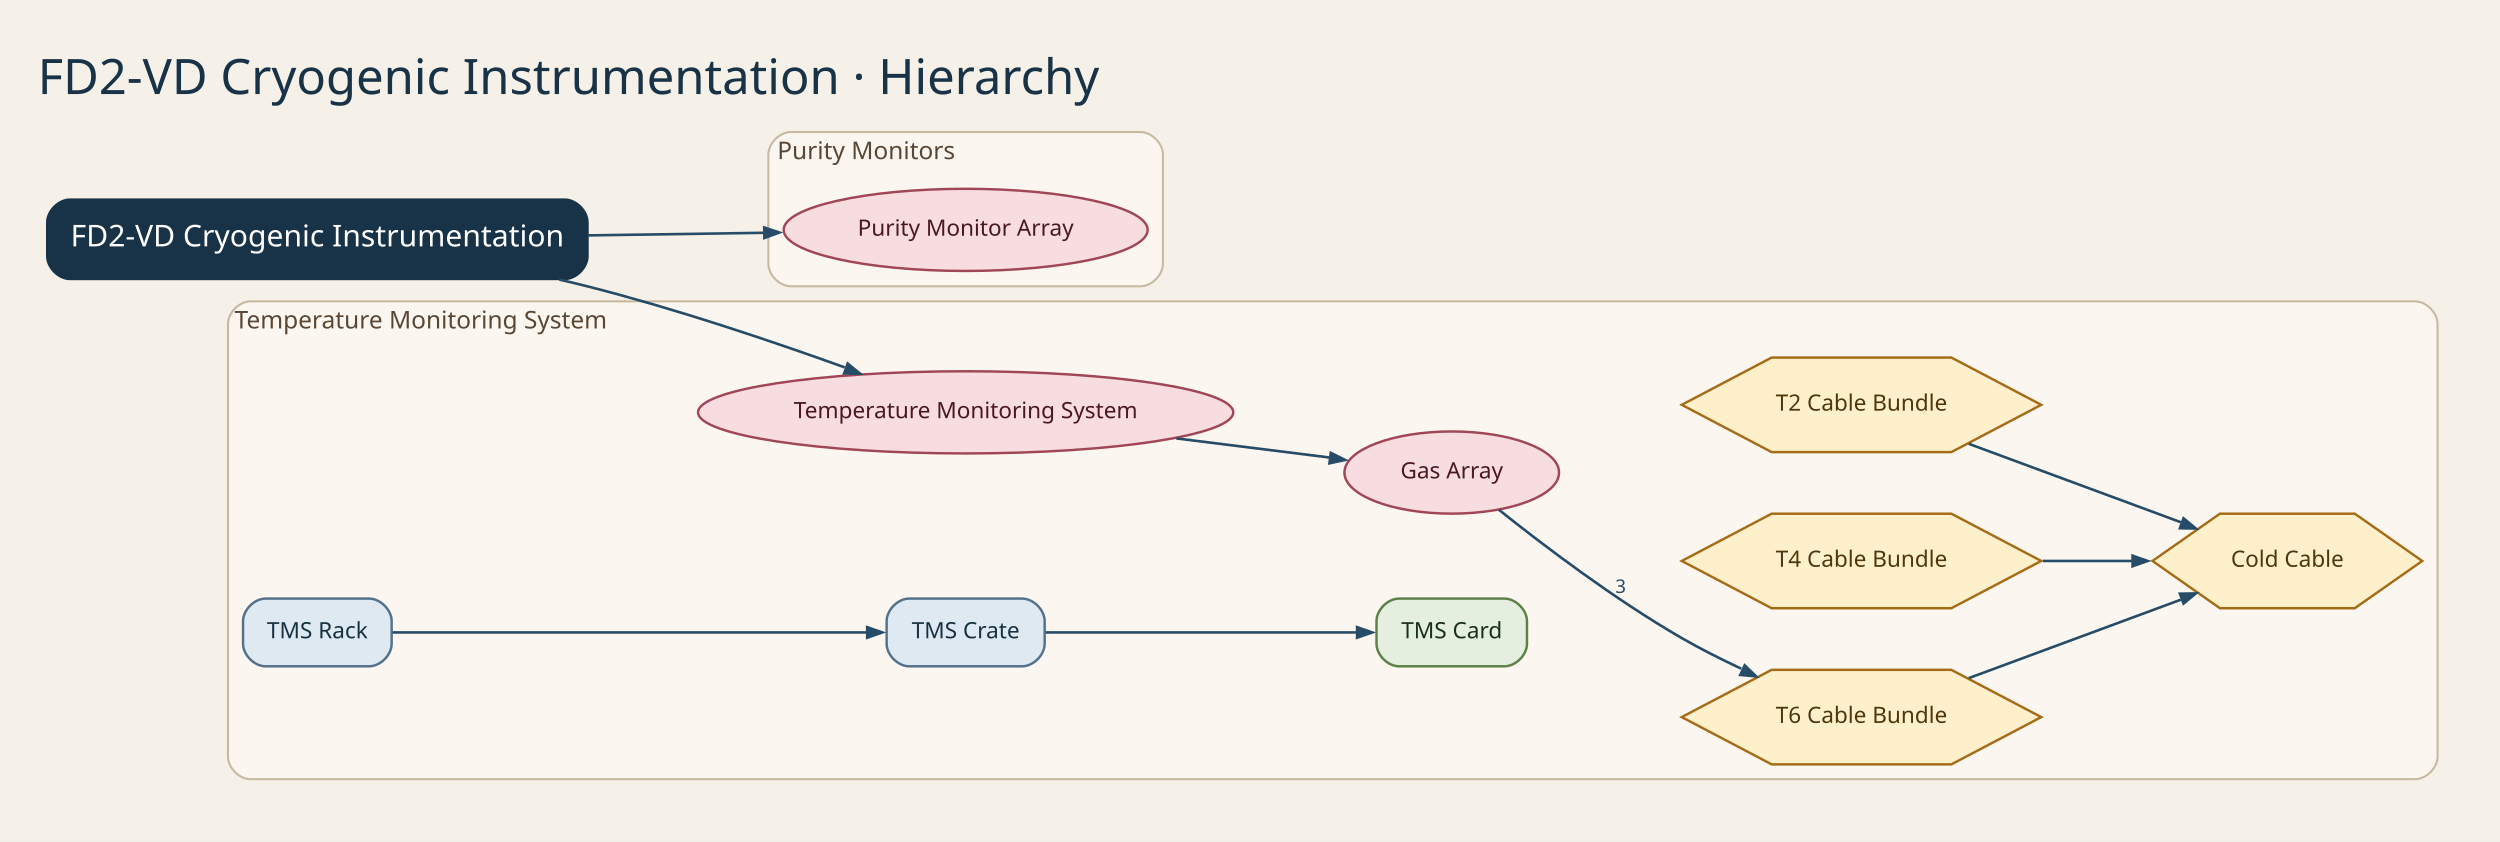
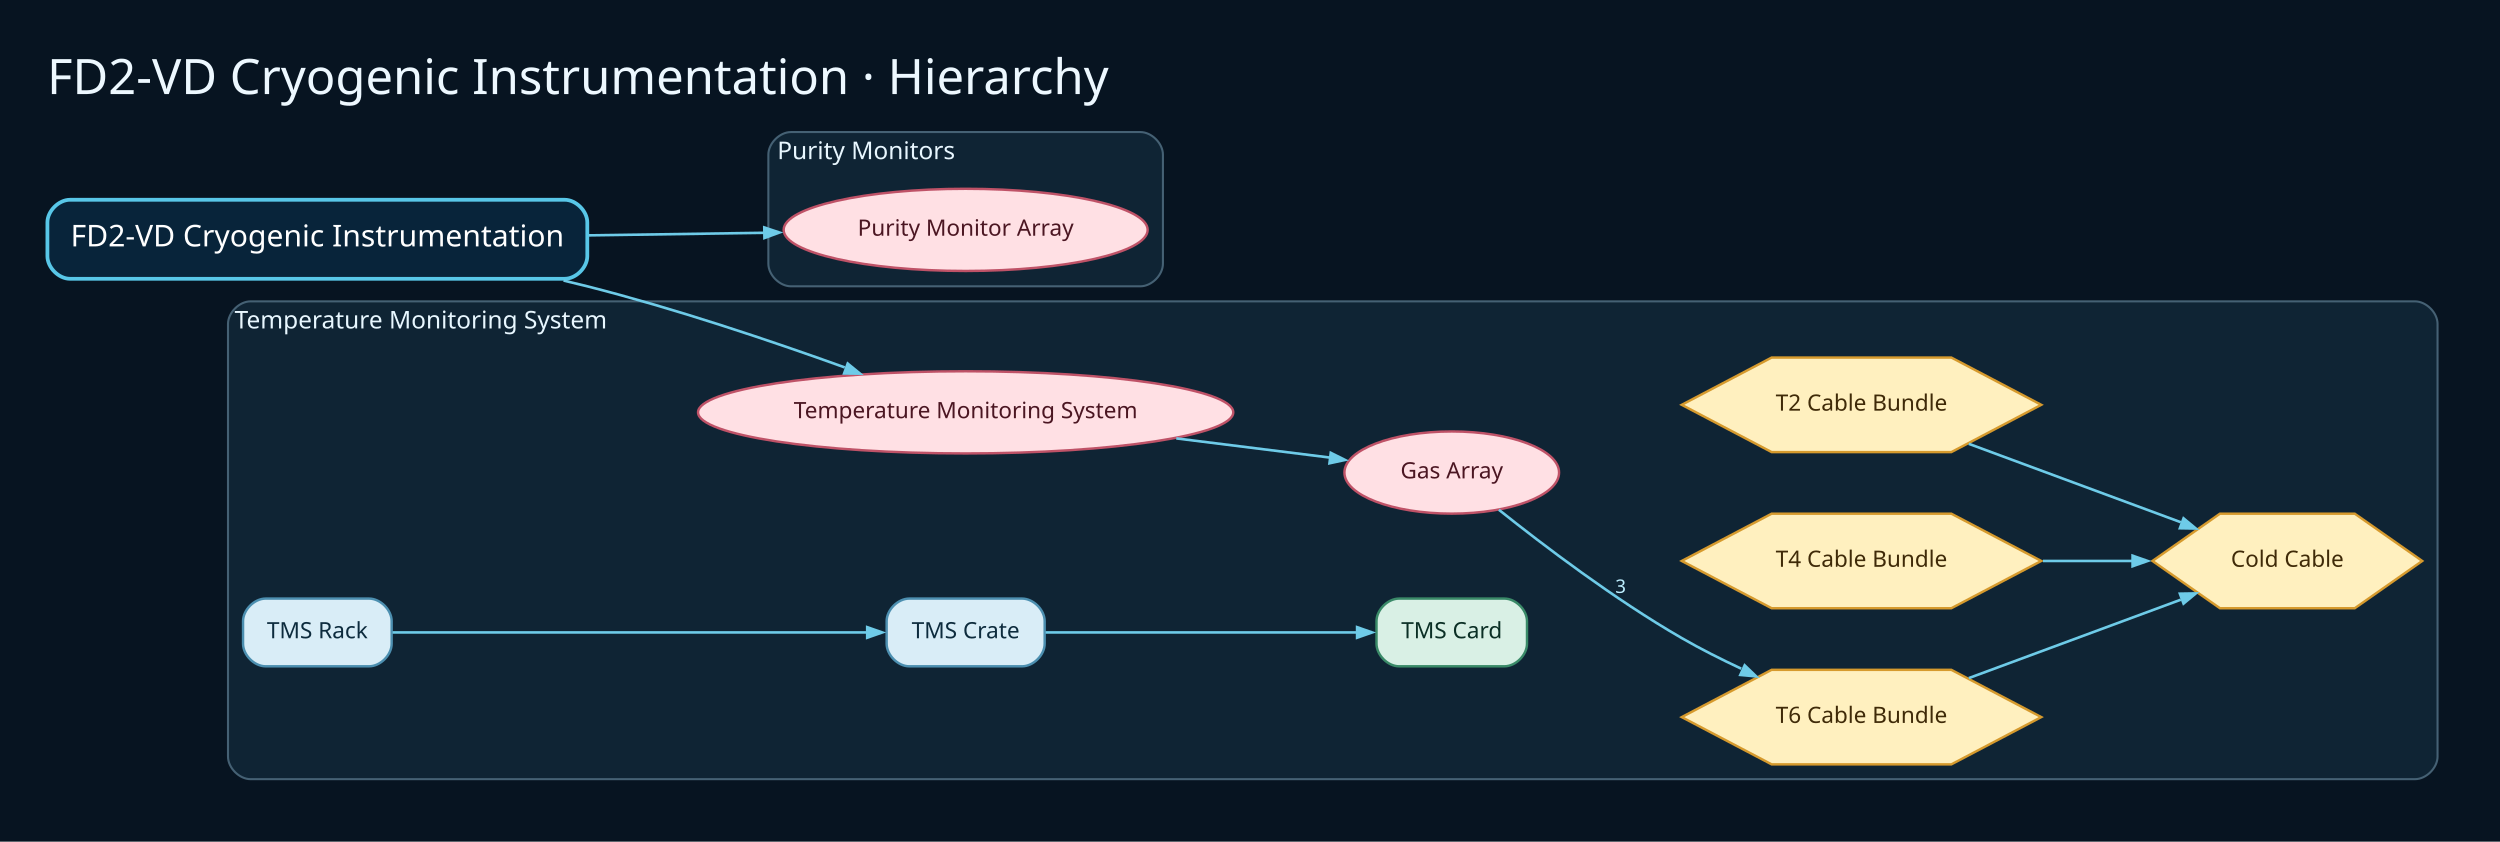
<svg xmlns="http://www.w3.org/2000/svg" xmlns:xlink="http://www.w3.org/1999/xlink" preserveAspectRatio="xMidYMid meet" width="100%" height="100%" viewBox="0.00 0.00 1328.97 447.40">
  <g id="graph0" class="graph" transform="scale(1 1) rotate(0) translate(25.2 422.2)">
-     <polygon fill="#f6f1e8" stroke="none" points="-25.2,25.2 -25.2,-422.2 1303.77,-422.2 1303.77,25.2 -25.2,25.2" />
-     <text text-anchor="middle" x="277" y="-372.2" font-family="Iowan Old Style" font-size="26.00" fill="#183247">FD2-VD Cryogenic Instrumentation · Hierarchy</text>
+     <polygon fill="#071421" stroke="none" points="-25.2,25.2 -25.2,-422.2 1303.77,-422.2 1303.77,25.2 -25.2,25.2" />
+     <text text-anchor="middle" x="282" y="-372.2" font-family="Avenir Next" font-size="26.00" fill="#edf8ff">FD2-VD Cryogenic Instrumentation · Hierarchy</text>
+     <g id="clust1" class="cluster">
+       <g id="a_clust1">
+         <a xlink:href="../explorer.html#object=fd2_vd_ci.purity_monitors" xlink:title="Open Purity Monitors in the interactive explorer" target="_top">
+           <path fill="#0f2434" stroke="#456174" stroke-width="1.1" d="M395.25,-270C395.25,-270 581,-270 581,-270 587,-270 593,-276 593,-282 593,-282 593,-340 593,-340 593,-346 587,-352 581,-352 581,-352 395.25,-352 395.25,-352 389.25,-352 383.25,-346 383.25,-340 383.25,-340 383.25,-282 383.25,-282 383.25,-276 389.25,-270 395.25,-270" />
+           <text text-anchor="middle" x="435.25" y="-337.6" font-family="Avenir Next" font-size="13.00" fill="#e8f7ff">Purity Monitors</text>
+         </a>
+       </g>
+     </g>
    <g id="clust2" class="cluster">
      <g id="a_clust2">
        <a xlink:href="../explorer.html#object=fd2_vd_ci.tms" xlink:title="Open Temperature Monitoring System in the interactive explorer" target="_top">
-           <path fill="#fbf7f0" stroke="#c7b8a1" stroke-width="1.1" d="M108,-8C108,-8 1258.57,-8 1258.57,-8 1264.57,-8 1270.57,-14 1270.57,-20 1270.57,-20 1270.57,-250 1270.57,-250 1270.57,-256 1264.57,-262 1258.57,-262 1258.57,-262 108,-262 108,-262 102,-262 96,-256 96,-250 96,-250 96,-20 96,-20 96,-14 102,-8 108,-8" />
-           <text text-anchor="middle" x="198.5" y="-247.6" font-family="Avenir Next" font-size="13.00" fill="#5a4634">Temperature Monitoring System</text>
-         </a>
-       </g>
-     </g>
-     <g id="clust1" class="cluster">
-       <g id="a_clust1">
-         <a xlink:href="../explorer.html#object=fd2_vd_ci.purity_monitors" xlink:title="Open Purity Monitors in the interactive explorer" target="_top">
-           <path fill="#fbf7f0" stroke="#c7b8a1" stroke-width="1.1" d="M395.25,-270C395.25,-270 581,-270 581,-270 587,-270 593,-276 593,-282 593,-282 593,-340 593,-340 593,-346 587,-352 581,-352 581,-352 395.25,-352 395.25,-352 389.25,-352 383.25,-346 383.25,-340 383.25,-340 383.25,-282 383.25,-282 383.25,-276 389.25,-270 395.25,-270" />
-           <text text-anchor="middle" x="435.25" y="-337.6" font-family="Avenir Next" font-size="13.00" fill="#5a4634">Purity Monitors</text>
+           <path fill="#0f2434" stroke="#456174" stroke-width="1.1" d="M108,-8C108,-8 1258.57,-8 1258.57,-8 1264.57,-8 1270.57,-14 1270.57,-20 1270.57,-20 1270.57,-250 1270.57,-250 1270.57,-256 1264.57,-262 1258.57,-262 1258.57,-262 108,-262 108,-262 102,-262 96,-256 96,-250 96,-250 96,-20 96,-20 96,-14 102,-8 108,-8" />
+           <text text-anchor="middle" x="198.5" y="-247.6" font-family="Avenir Next" font-size="13.00" fill="#e8f7ff">Temperature Monitoring System</text>
        </a>
      </g>
    </g>
    <g id="node1" class="node">
      <g id="a_node1">
        <a xlink:href="../explorer.html#object=fd2_vd_ci" xlink:title="Open FD2-VD Cryogenic Instrumentation in the interactive explorer" target="_top">
-           <path fill="#183247" stroke="#183247" stroke-width="1.5" d="M275,-316C275,-316 12,-316 12,-316 6,-316 0,-310 0,-304 0,-304 0,-286 0,-286 0,-280 6,-274 12,-274 12,-274 275,-274 275,-274 281,-274 287,-280 287,-286 287,-286 287,-304 287,-304 287,-310 281,-316 275,-316" />
+           <path fill="#08243a" stroke="#58c7e8" stroke-width="2" d="M275,-316C275,-316 12,-316 12,-316 6,-316 0,-310 0,-304 0,-304 0,-286 0,-286 0,-280 6,-274 12,-274 12,-274 275,-274 275,-274 281,-274 287,-280 287,-286 287,-286 287,-304 287,-304 287,-310 281,-316 275,-316" />
          <text text-anchor="middle" x="143.5" y="-291.2" font-family="Avenir Next" font-size="16.00" fill="#ffffff">FD2-VD Cryogenic Instrumentation</text>
        </a>
      </g>
    </g>
    <g id="node2" class="node">
      <g id="a_node2">
        <a xlink:href="../explorer.html#object=fd2_vd_ci.prm_array" xlink:title="Open Purity Monitor Array in the interactive explorer" target="_top">
-           <ellipse fill="#f7dde0" stroke="#a14656" stroke-width="1.3" cx="488.13" cy="-300" rx="96.75" ry="21.84" />
-           <text text-anchor="middle" x="488.13" y="-296.9" font-family="Avenir Next" font-size="12.00" fill="#4a1823">Purity Monitor Array</text>
+           <ellipse fill="#ffe0e4" stroke="#bf5267" stroke-width="1.3" cx="488.13" cy="-300" rx="96.75" ry="21.84" />
+           <text text-anchor="middle" x="488.13" y="-296.9" font-family="Avenir Next" font-size="12.00" fill="#4b1622">Purity Monitor Array</text>
        </a>
      </g>
    </g>
    <g id="edge2" class="edge">
      <g id="a_edge2">
        <a xlink:href="../explorer.html#object=relation%3A2" xlink:title="Open contains relation in the interactive explorer" target="_top">
-           <path fill="none" stroke="#274c67" stroke-width="1.4" d="M287.32,-297.08C318.75,-297.54 351.49,-298.02 381.16,-298.45" />
-           <polygon fill="#274c67" stroke="#274c67" stroke-width="1.4" points="381.06,-301.28 389.1,-298.6 381.14,-295.68 381.06,-301.28" />
+           <path fill="none" stroke="#6ecbe8" stroke-width="1.4" d="M287.82,-297.09C319.12,-297.55 351.71,-298.02 381.24,-298.45" />
+           <polygon fill="#6ecbe8" stroke="#6ecbe8" stroke-width="1.4" points="381.09,-301.28 389.13,-298.6 381.17,-295.68 381.09,-301.28" />
        </a>
      </g>
    </g>
    <g id="node11" class="node">
      <g id="a_node11">
        <a xlink:href="../explorer.html#object=fd2_vd_ci.temperature_monitoring_system" xlink:title="Open Temperature Monitoring System in the interactive explorer" target="_top">
-           <ellipse fill="#f7dde0" stroke="#a14656" stroke-width="1.3" cx="488.13" cy="-203" rx="142.26" ry="21.84" />
-           <text text-anchor="middle" x="488.13" y="-199.9" font-family="Avenir Next" font-size="12.00" fill="#4a1823">Temperature Monitoring System</text>
+           <ellipse fill="#ffe0e4" stroke="#bf5267" stroke-width="1.3" cx="488.13" cy="-203" rx="142.26" ry="21.84" />
+           <text text-anchor="middle" x="488.13" y="-199.9" font-family="Avenir Next" font-size="12.00" fill="#4b1622">Temperature Monitoring System</text>
        </a>
      </g>
    </g>
    <g id="edge1" class="edge">
      <g id="a_edge1">
        <a xlink:href="../explorer.html#object=relation%3A1" xlink:title="Open contains relation in the interactive explorer" target="_top">
-           <path fill="none" stroke="#274c67" stroke-width="1.4" d="M272.11,-273.58C277.15,-272.43 282.13,-271.23 287,-270 333.52,-258.2 384.84,-240.93 423.86,-226.88" />
-           <polygon fill="#274c67" stroke="#274c67" stroke-width="1.4" points="425.43,-228.93 432,-223.57 423.52,-223.67 425.43,-228.93" />
+           <path fill="none" stroke="#6ecbe8" stroke-width="1.4" d="M274.38,-273.06C278.64,-272.07 282.86,-271.05 287,-270 333.52,-258.2 384.84,-240.93 423.86,-226.88" />
+           <polygon fill="#6ecbe8" stroke="#6ecbe8" stroke-width="1.4" points="425.43,-228.93 432,-223.57 423.52,-223.67 425.43,-228.93" />
        </a>
      </g>
    </g>
    <g id="node3" class="node">
      <g id="a_node3">
        <a xlink:href="../explorer.html#object=fd2_vd_ci.cold_cable" xlink:title="Open Cold Cable in the interactive explorer" target="_top">
-           <polygon fill="#fff0cc" stroke="#a56b17" stroke-width="1.3" points="1262.42,-124 1226.57,-149.12 1154.87,-149.12 1119.02,-124 1154.87,-98.88 1226.57,-98.88 1262.42,-124" />
-           <text text-anchor="middle" x="1190.72" y="-120.9" font-family="Avenir Next" font-size="12.00" fill="#4f370c">Cold Cable</text>
+           <polygon fill="#fff0bf" stroke="#d69a2d" stroke-width="1.3" points="1262.42,-124 1226.57,-149.12 1154.87,-149.12 1119.02,-124 1154.87,-98.88 1226.57,-98.88 1262.42,-124" />
+           <text text-anchor="middle" x="1190.72" y="-120.9" font-family="Avenir Next" font-size="12.00" fill="#3f2a08">Cold Cable</text>
        </a>
      </g>
    </g>
    <g id="node4" class="node">
      <g id="a_node4">
        <a xlink:href="../explorer.html#object=fd2_vd_ci.gas_array" xlink:title="Open Gas Array in the interactive explorer" target="_top">
-           <ellipse fill="#f7dde0" stroke="#a14656" stroke-width="1.3" cx="746.53" cy="-171" rx="57.05" ry="21.84" />
-           <text text-anchor="middle" x="746.53" y="-167.9" font-family="Avenir Next" font-size="12.00" fill="#4a1823">Gas Array</text>
+           <ellipse fill="#ffe0e4" stroke="#bf5267" stroke-width="1.3" cx="746.53" cy="-171" rx="57.05" ry="21.84" />
+           <text text-anchor="middle" x="746.53" y="-167.9" font-family="Avenir Next" font-size="12.00" fill="#4b1622">Gas Array</text>
        </a>
      </g>
    </g>
    <g id="node7" class="node">
      <g id="a_node7">
        <a xlink:href="../explorer.html#object=fd2_vd_ci.t6_bundle" xlink:title="Open T6 Cable Bundle in the interactive explorer" target="_top">
-           <polygon fill="#fff0cc" stroke="#a56b17" stroke-width="1.3" points="1059.9,-41 1012.12,-66.12 916.56,-66.12 868.78,-41 916.56,-15.88 1012.12,-15.88 1059.9,-41" />
-           <text text-anchor="middle" x="964.34" y="-37.9" font-family="Avenir Next" font-size="12.00" fill="#4f370c">T6 Cable Bundle</text>
+           <polygon fill="#fff0bf" stroke="#d69a2d" stroke-width="1.3" points="1059.9,-41 1012.12,-66.12 916.56,-66.12 868.78,-41 916.56,-15.88 1012.12,-15.88 1059.9,-41" />
+           <text text-anchor="middle" x="964.34" y="-37.9" font-family="Avenir Next" font-size="12.00" fill="#3f2a08">T6 Cable Bundle</text>
        </a>
      </g>
    </g>
    <g id="edge4" class="edge">
      <g id="a_edge4">
        <a xlink:href="../explorer.html#object=relation%3A4" xlink:title="Open contains relation in the interactive explorer" target="_top">
-           <path fill="none" stroke="#274c67" stroke-width="1.4" d="M771.59,-151.21C795.35,-132.24 833.2,-103.53 868.81,-83 878.78,-77.25 889.67,-71.75 900.41,-66.74" />
-           <polygon fill="#274c67" stroke="#274c67" stroke-width="1.4" points="902.26,-68.51 908.37,-62.64 899.93,-63.42 902.26,-68.51" />
+           <path fill="none" stroke="#6ecbe8" stroke-width="1.4" d="M771.59,-151.21C795.35,-132.24 833.2,-103.53 868.81,-83 878.78,-77.25 889.67,-71.75 900.41,-66.74" />
+           <polygon fill="#6ecbe8" stroke="#6ecbe8" stroke-width="1.4" points="902.26,-68.51 908.37,-62.64 899.93,-63.42 902.26,-68.51" />
        </a>
      </g>
      <g id="a_edge4-label">
        <a xlink:href="../explorer.html#object=relation%3A4" xlink:title="3" target="_top">
-           <text text-anchor="middle" x="836.31" y="-107" font-family="Avenir Next" font-size="10.00" fill="#274c67">3</text>
+           <text text-anchor="middle" x="836.31" y="-107" font-family="Avenir Next" font-size="10.00" fill="#bdefff">3</text>
        </a>
      </g>
    </g>
    <g id="node5" class="node">
      <g id="a_node5">
        <a xlink:href="../explorer.html#object=fd2_vd_ci.t2_bundle" xlink:title="Open T2 Cable Bundle in the interactive explorer" target="_top">
-           <polygon fill="#fff0cc" stroke="#a56b17" stroke-width="1.3" points="1059.9,-207 1012.12,-232.12 916.56,-232.12 868.78,-207 916.56,-181.88 1012.12,-181.88 1059.9,-207" />
-           <text text-anchor="middle" x="964.34" y="-203.9" font-family="Avenir Next" font-size="12.00" fill="#4f370c">T2 Cable Bundle</text>
+           <polygon fill="#fff0bf" stroke="#d69a2d" stroke-width="1.3" points="1059.9,-207 1012.12,-232.12 916.56,-232.12 868.78,-207 916.56,-181.88 1012.12,-181.88 1059.9,-207" />
+           <text text-anchor="middle" x="964.34" y="-203.9" font-family="Avenir Next" font-size="12.00" fill="#3f2a08">T2 Cable Bundle</text>
        </a>
      </g>
    </g>
    <g id="edge7" class="edge">
      <g id="a_edge7">
        <a xlink:href="../explorer.html#object=relation%3A7" xlink:title="Open contains relation in the interactive explorer" target="_top">
-           <path fill="none" stroke="#274c67" stroke-width="1.4" d="M1021.38,-186.27C1055.82,-173.53 1099.76,-157.28 1134.12,-144.57" />
-           <polygon fill="#274c67" stroke="#274c67" stroke-width="1.4" points="1135.55,-146.65 1142.08,-141.25 1133.61,-141.4 1135.55,-146.65" />
+           <path fill="none" stroke="#6ecbe8" stroke-width="1.4" d="M1021.38,-186.27C1055.82,-173.53 1099.76,-157.28 1134.12,-144.57" />
+           <polygon fill="#6ecbe8" stroke="#6ecbe8" stroke-width="1.4" points="1135.55,-146.65 1142.08,-141.25 1133.61,-141.4 1135.55,-146.65" />
        </a>
      </g>
    </g>
    <g id="node6" class="node">
      <g id="a_node6">
        <a xlink:href="../explorer.html#object=fd2_vd_ci.t4_bundle" xlink:title="Open T4 Cable Bundle in the interactive explorer" target="_top">
-           <polygon fill="#fff0cc" stroke="#a56b17" stroke-width="1.3" points="1059.9,-124 1012.12,-149.12 916.56,-149.12 868.78,-124 916.56,-98.88 1012.12,-98.88 1059.9,-124" />
-           <text text-anchor="middle" x="964.34" y="-120.9" font-family="Avenir Next" font-size="12.00" fill="#4f370c">T4 Cable Bundle</text>
+           <polygon fill="#fff0bf" stroke="#d69a2d" stroke-width="1.3" points="1059.9,-124 1012.12,-149.12 916.56,-149.12 868.78,-124 916.56,-98.88 1012.12,-98.88 1059.9,-124" />
+           <text text-anchor="middle" x="964.34" y="-120.9" font-family="Avenir Next" font-size="12.00" fill="#3f2a08">T4 Cable Bundle</text>
        </a>
      </g>
    </g>
    <g id="edge6" class="edge">
      <g id="a_edge6">
        <a xlink:href="../explorer.html#object=relation%3A6" xlink:title="Open contains relation in the interactive explorer" target="_top">
-           <path fill="none" stroke="#274c67" stroke-width="1.4" d="M1060.82,-124C1076.82,-124 1093.29,-124 1108.88,-124" />
-           <polygon fill="#274c67" stroke="#274c67" stroke-width="1.4" points="1108.46,-126.8 1116.46,-124 1108.46,-121.2 1108.46,-126.8" />
+           <path fill="none" stroke="#6ecbe8" stroke-width="1.4" d="M1060.82,-124C1076.82,-124 1093.29,-124 1108.88,-124" />
+           <polygon fill="#6ecbe8" stroke="#6ecbe8" stroke-width="1.4" points="1108.46,-126.8 1116.46,-124 1108.46,-121.2 1108.46,-126.8" />
        </a>
      </g>
    </g>
    <g id="edge5" class="edge">
      <g id="a_edge5">
        <a xlink:href="../explorer.html#object=relation%3A5" xlink:title="Open contains relation in the interactive explorer" target="_top">
-           <path fill="none" stroke="#274c67" stroke-width="1.4" d="M1021.38,-61.73C1055.82,-74.47 1099.76,-90.72 1134.12,-103.43" />
-           <polygon fill="#274c67" stroke="#274c67" stroke-width="1.4" points="1133.61,-106.6 1142.08,-106.75 1135.55,-101.35 1133.61,-106.6" />
+           <path fill="none" stroke="#6ecbe8" stroke-width="1.4" d="M1021.38,-61.73C1055.82,-74.47 1099.76,-90.72 1134.12,-103.43" />
+           <polygon fill="#6ecbe8" stroke="#6ecbe8" stroke-width="1.4" points="1133.61,-106.6 1142.08,-106.75 1135.55,-101.35 1133.61,-106.6" />
        </a>
      </g>
    </g>
    <g id="node8" class="node">
      <g id="a_node8">
        <a xlink:href="../explorer.html#object=fd2_vd_ci.tms_card" xlink:title="Open TMS Card in the interactive explorer" target="_top">
-           <path fill="#e4efe0" stroke="#5d7f48" stroke-width="1.3" d="M774.53,-104C774.53,-104 718.53,-104 718.53,-104 712.53,-104 706.53,-98 706.53,-92 706.53,-92 706.53,-80 706.53,-80 706.53,-74 712.53,-68 718.53,-68 718.53,-68 774.53,-68 774.53,-68 780.53,-68 786.53,-74 786.53,-80 786.53,-80 786.53,-92 786.53,-92 786.53,-98 780.53,-104 774.53,-104" />
-           <text text-anchor="middle" x="746.53" y="-82.9" font-family="Avenir Next" font-size="12.00" fill="#18311a">TMS Card</text>
+           <path fill="#d9f0e5" stroke="#3a8a68" stroke-width="1.3" d="M774.53,-104C774.53,-104 718.53,-104 718.53,-104 712.53,-104 706.53,-98 706.53,-92 706.53,-92 706.53,-80 706.53,-80 706.53,-74 712.53,-68 718.53,-68 718.53,-68 774.53,-68 774.53,-68 780.53,-68 786.53,-74 786.53,-80 786.53,-80 786.53,-92 786.53,-92 786.53,-98 780.53,-104 774.53,-104" />
+           <text text-anchor="middle" x="746.53" y="-82.9" font-family="Avenir Next" font-size="12.00" fill="#0b2f25">TMS Card</text>
        </a>
      </g>
    </g>
    <g id="node9" class="node">
      <g id="a_node9">
        <a xlink:href="../explorer.html#object=fd2_vd_ci.tms_crate" xlink:title="Open TMS Crate in the interactive explorer" target="_top">
-           <path fill="#dfe9f2" stroke="#53718a" stroke-width="1.3" d="M518.13,-104C518.13,-104 458.13,-104 458.13,-104 452.13,-104 446.13,-98 446.13,-92 446.13,-92 446.13,-80 446.13,-80 446.13,-74 452.13,-68 458.13,-68 458.13,-68 518.13,-68 518.13,-68 524.13,-68 530.13,-74 530.13,-80 530.13,-80 530.13,-92 530.13,-92 530.13,-98 524.13,-104 518.13,-104" />
-           <text text-anchor="middle" x="488.13" y="-82.9" font-family="Avenir Next" font-size="12.00" fill="#173140">TMS Crate</text>
+           <path fill="#d9edf7" stroke="#4c8fb0" stroke-width="1.3" d="M518.13,-104C518.13,-104 458.13,-104 458.13,-104 452.13,-104 446.13,-98 446.13,-92 446.13,-92 446.13,-80 446.13,-80 446.13,-74 452.13,-68 458.13,-68 458.13,-68 518.13,-68 518.13,-68 524.13,-68 530.13,-74 530.13,-80 530.13,-80 530.13,-92 530.13,-92 530.13,-98 524.13,-104 518.13,-104" />
+           <text text-anchor="middle" x="488.13" y="-82.9" font-family="Avenir Next" font-size="12.00" fill="#0d2b3d">TMS Crate</text>
        </a>
      </g>
    </g>
    <g id="edge9" class="edge">
      <g id="a_edge9">
        <a xlink:href="../explorer.html#object=relation%3A15" xlink:title="Open contains relation in the interactive explorer" target="_top">
-           <path fill="none" stroke="#274c67" stroke-width="1.4" d="M530.61,-86C575.86,-86 648.26,-86 696.34,-86" />
-           <polygon fill="#274c67" stroke="#274c67" stroke-width="1.4" points="696.22,-88.8 704.22,-86 696.22,-83.2 696.22,-88.8" />
+           <path fill="none" stroke="#6ecbe8" stroke-width="1.4" d="M530.61,-86C575.86,-86 648.26,-86 696.34,-86" />
+           <polygon fill="#6ecbe8" stroke="#6ecbe8" stroke-width="1.4" points="696.22,-88.8 704.22,-86 696.22,-83.2 696.22,-88.8" />
        </a>
      </g>
    </g>
    <g id="node10" class="node">
      <g id="a_node10">
        <a xlink:href="../explorer.html#object=fd2_vd_ci.tms_rack" xlink:title="Open TMS Rack in the interactive explorer" target="_top">
-           <path fill="#dfe9f2" stroke="#53718a" stroke-width="1.3" d="M171,-104C171,-104 116,-104 116,-104 110,-104 104,-98 104,-92 104,-92 104,-80 104,-80 104,-74 110,-68 116,-68 116,-68 171,-68 171,-68 177,-68 183,-74 183,-80 183,-80 183,-92 183,-92 183,-98 177,-104 171,-104" />
-           <text text-anchor="middle" x="143.5" y="-82.9" font-family="Avenir Next" font-size="12.00" fill="#173140">TMS Rack</text>
+           <path fill="#d9edf7" stroke="#4c8fb0" stroke-width="1.3" d="M171,-104C171,-104 116,-104 116,-104 110,-104 104,-98 104,-92 104,-92 104,-80 104,-80 104,-74 110,-68 116,-68 116,-68 171,-68 171,-68 177,-68 183,-74 183,-80 183,-80 183,-92 183,-92 183,-98 177,-104 171,-104" />
+           <text text-anchor="middle" x="143.5" y="-82.9" font-family="Avenir Next" font-size="12.00" fill="#0d2b3d">TMS Rack</text>
        </a>
      </g>
    </g>
    <g id="edge8" class="edge">
      <g id="a_edge8">
        <a xlink:href="../explorer.html#object=relation%3A14" xlink:title="Open contains relation in the interactive explorer" target="_top">
-           <path fill="none" stroke="#274c67" stroke-width="1.4" d="M183.47,-86C245.58,-86 367.01,-86 436.01,-86" />
-           <polygon fill="#274c67" stroke="#274c67" stroke-width="1.4" points="435.8,-88.8 443.8,-86 435.8,-83.2 435.8,-88.8" />
+           <path fill="none" stroke="#6ecbe8" stroke-width="1.4" d="M183.47,-86C245.58,-86 367.01,-86 436.01,-86" />
+           <polygon fill="#6ecbe8" stroke="#6ecbe8" stroke-width="1.4" points="435.8,-88.8 443.8,-86 435.8,-83.2 435.8,-88.8" />
        </a>
      </g>
    </g>
    <g id="edge3" class="edge">
      <g id="a_edge3">
        <a xlink:href="../explorer.html#object=relation%3A3" xlink:title="Open contains relation in the interactive explorer" target="_top">
-           <path fill="none" stroke="#274c67" stroke-width="1.4" d="M600.1,-189.15C628.18,-185.65 657.38,-182 682.18,-178.91" />
-           <polygon fill="#274c67" stroke="#274c67" stroke-width="1.4" points="682.23,-181.47 689.82,-177.7 681.53,-175.92 682.23,-181.47" />
+           <path fill="none" stroke="#6ecbe8" stroke-width="1.4" d="M600.1,-189.15C628.18,-185.65 657.38,-182 682.18,-178.91" />
+           <polygon fill="#6ecbe8" stroke="#6ecbe8" stroke-width="1.4" points="682.23,-181.47 689.82,-177.7 681.53,-175.92 682.23,-181.47" />
        </a>
      </g>
    </g>
  </g>
</svg>
